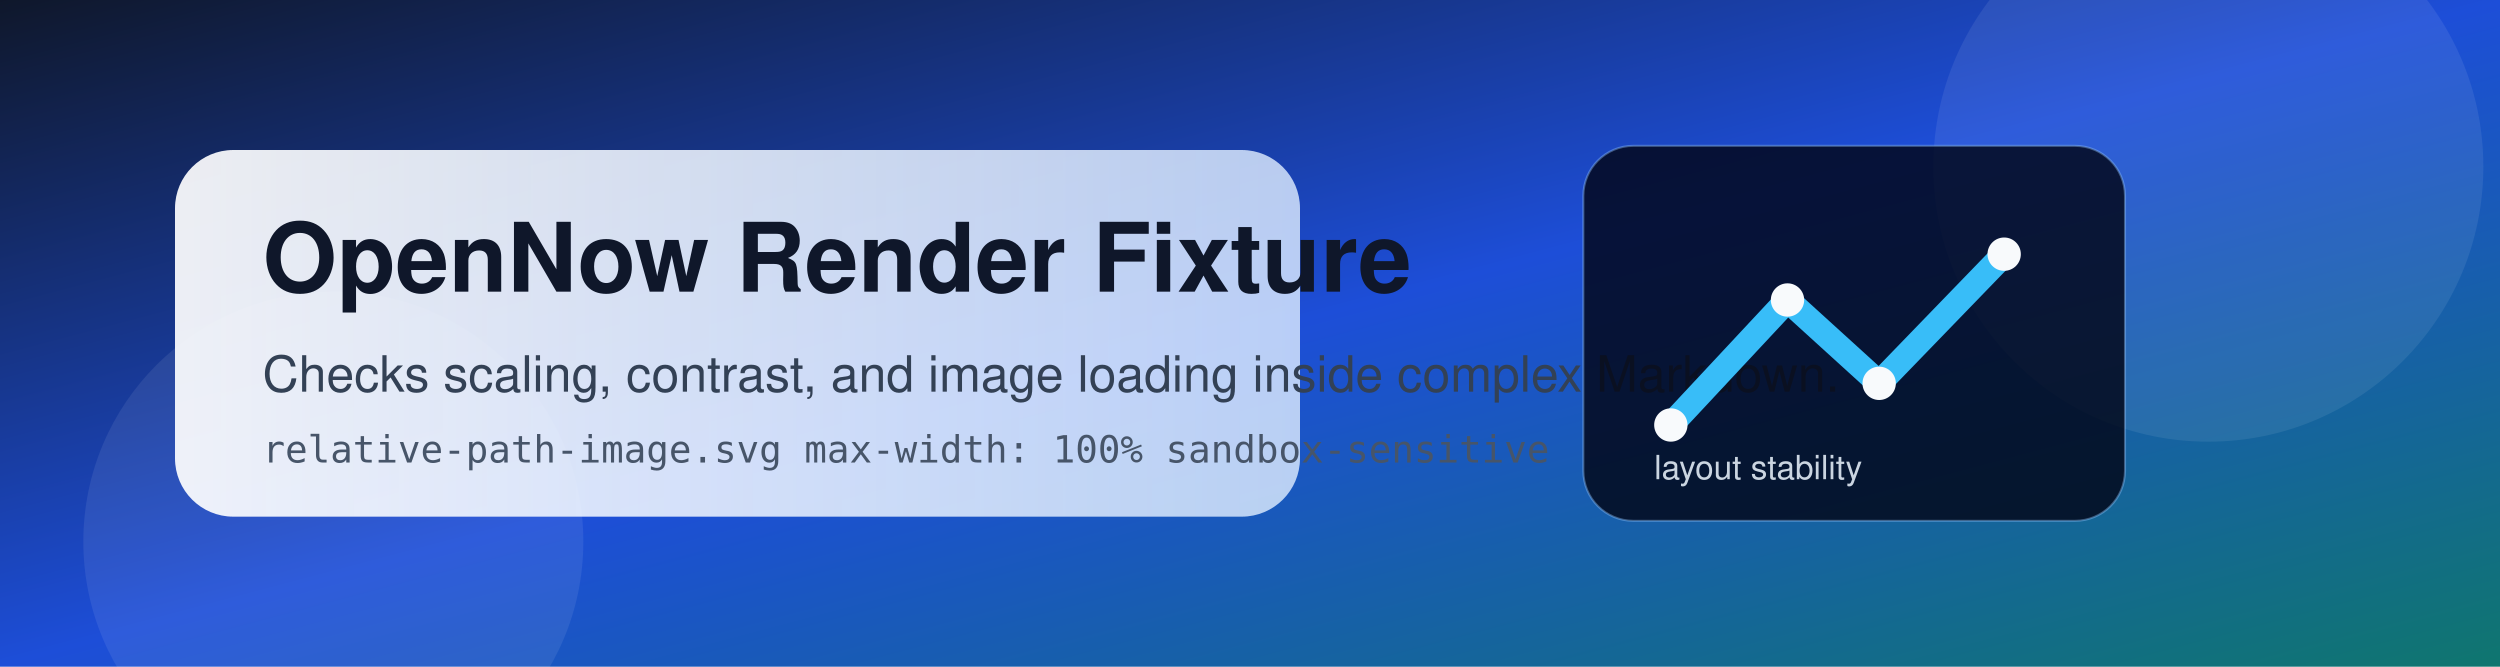
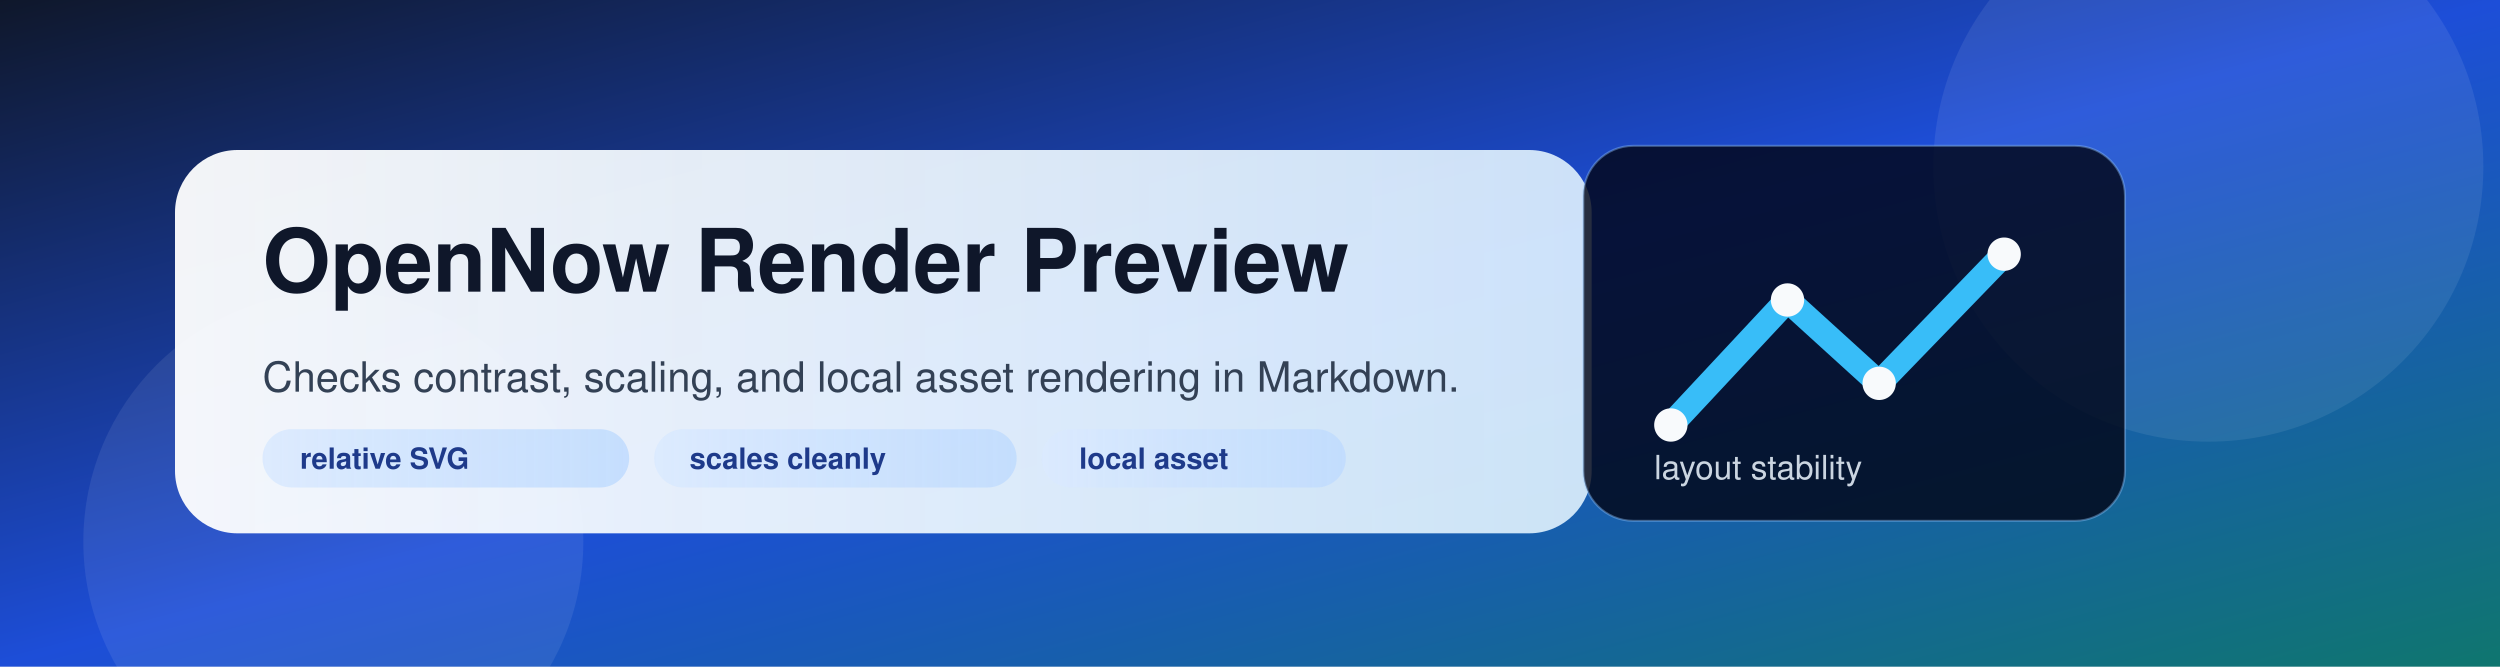
<svg xmlns="http://www.w3.org/2000/svg" width="1200" height="320" viewBox="0 0 1200 320" role="img" aria-labelledby="title desc">
  <defs>
    <linearGradient id="bg" x1="0%" x2="100%" y1="0%" y2="100%">
      <stop offset="0%" stop-color="#0f172a" />
      <stop offset="50%" stop-color="#1d4ed8" />
      <stop offset="100%" stop-color="#0f766e" />
    </linearGradient>
    <linearGradient id="card" x1="0%" x2="100%" y1="0%" y2="0%">
-       <stop offset="0%" stop-color="#ffffff" stop-opacity="0.92" />
-       <stop offset="100%" stop-color="#dbeafe" stop-opacity="0.82" />
+       <stop offset="0%" stop-color="#ffffff" stop-opacity="0.95" />
+       <stop offset="100%" stop-color="#e0f2fe" stop-opacity="0.9" />
+     </linearGradient>
+     <linearGradient id="chip" x1="0%" x2="100%" y1="0%" y2="0%">
+       <stop offset="0%" stop-color="#dbeafe" stop-opacity="0.92" />
+       <stop offset="100%" stop-color="#bfdbfe" stop-opacity="0.84" />
    </linearGradient>
  </defs>
  <rect width="1200" height="320" fill="url(#bg)" />
  <circle cx="1060" cy="80" r="132" fill="#ffffff" fill-opacity="0.08" />
  <circle cx="160" cy="260" r="120" fill="#ffffff" fill-opacity="0.08" />
-   <rect x="84" y="72" width="540" height="176" rx="28" fill="url(#card)" />
-   <text x="126" y="140" fill="#0f172a" font-family="SF Pro Display, Helvetica, Arial, sans-serif" font-size="46" font-weight="700">OpenNow Render Fixture</text>
-   <text x="126" y="188" fill="#334155" font-family="SF Pro Text, Helvetica, Arial, sans-serif" font-size="24">Checks scaling, contrast, and image loading inside complex Markdown.</text>
-   <text x="126" y="222" fill="#475569" font-family="Menlo, Monaco, monospace" font-size="18">relative-path-image.svg  max-width: 100%  sandbox-sensitive</text>
+   <rect x="84" y="72" width="680" height="184" rx="30" fill="url(#card)" />
+   <text x="126" y="140" fill="#0f172a" font-family="SF Pro Display, Helvetica, Arial, sans-serif" font-size="42" font-weight="700">OpenNow Render Preview</text>
+   <text x="126" y="188" fill="#334155" font-family="SF Pro Text, Helvetica, Arial, sans-serif" font-size="20">Checks contrast, scaling, and local asset rendering in Markdown.</text>
+   <g transform="translate(126 206)">
+     <rect width="176" height="28" rx="14" fill="url(#chip)" />
+     <text x="18" y="19" fill="#1e3a8a" font-family="SF Pro Text, Helvetica, Arial, sans-serif" font-size="14" font-weight="600">relative SVG</text>
+     <rect x="188" width="174" height="28" rx="14" fill="url(#chip)" />
+     <text x="205" y="19" fill="#1e3a8a" font-family="SF Pro Text, Helvetica, Arial, sans-serif" font-size="14" font-weight="600">scales cleanly</text>
+     <rect x="374" width="146" height="28" rx="14" fill="url(#chip)" />
+     <text x="392" y="19" fill="#1e3a8a" font-family="SF Pro Text, Helvetica, Arial, sans-serif" font-size="14" font-weight="600">local asset</text>
+   </g>
  <g transform="translate(760 70)">
    <rect width="260" height="180" rx="24" fill="#020617" fill-opacity="0.82" stroke="#93c5fd" stroke-opacity="0.4" />
    <path d="M42 134 L98 74 L142 114 L202 52" fill="none" stroke="#38bdf8" stroke-width="12" stroke-linecap="round" stroke-linejoin="round" />
    <circle cx="42" cy="134" r="8" fill="#f8fafc" />
    <circle cx="98" cy="74" r="8" fill="#f8fafc" />
    <circle cx="142" cy="114" r="8" fill="#f8fafc" />
    <circle cx="202" cy="52" r="8" fill="#f8fafc" />
    <text x="34" y="160" fill="#cbd5e1" font-family="SF Pro Text, Helvetica, Arial, sans-serif" font-size="16">layout stability</text>
  </g>
</svg>
